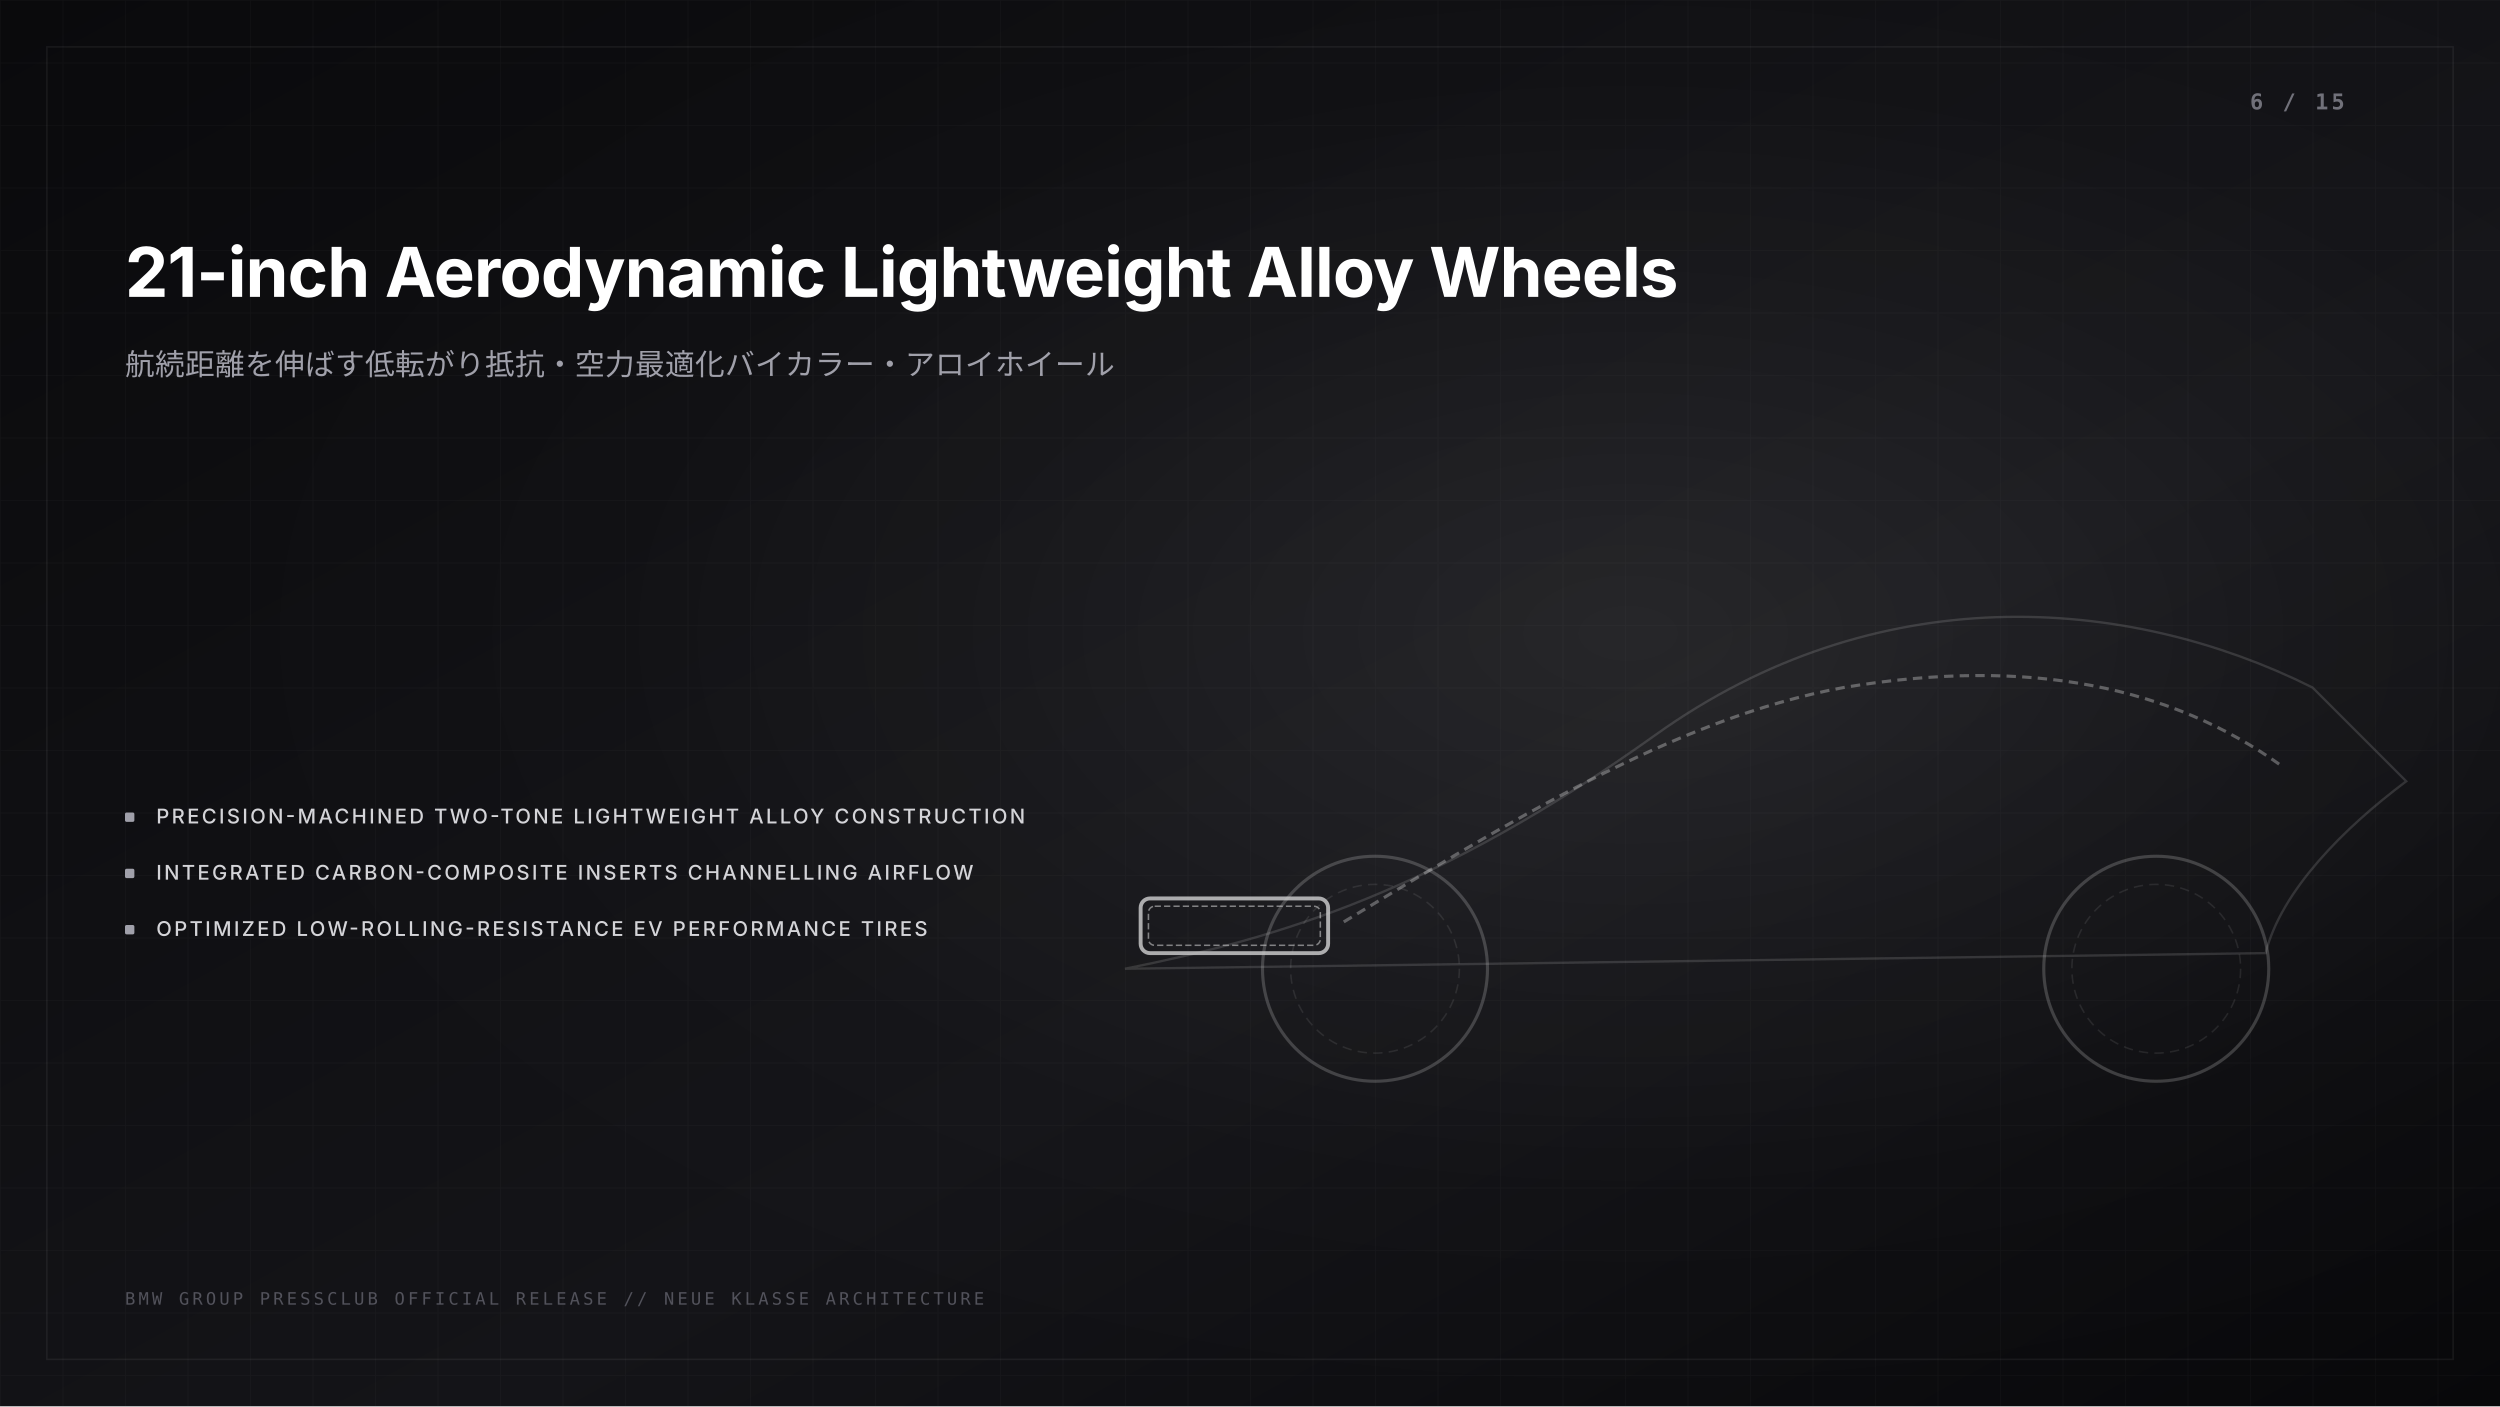
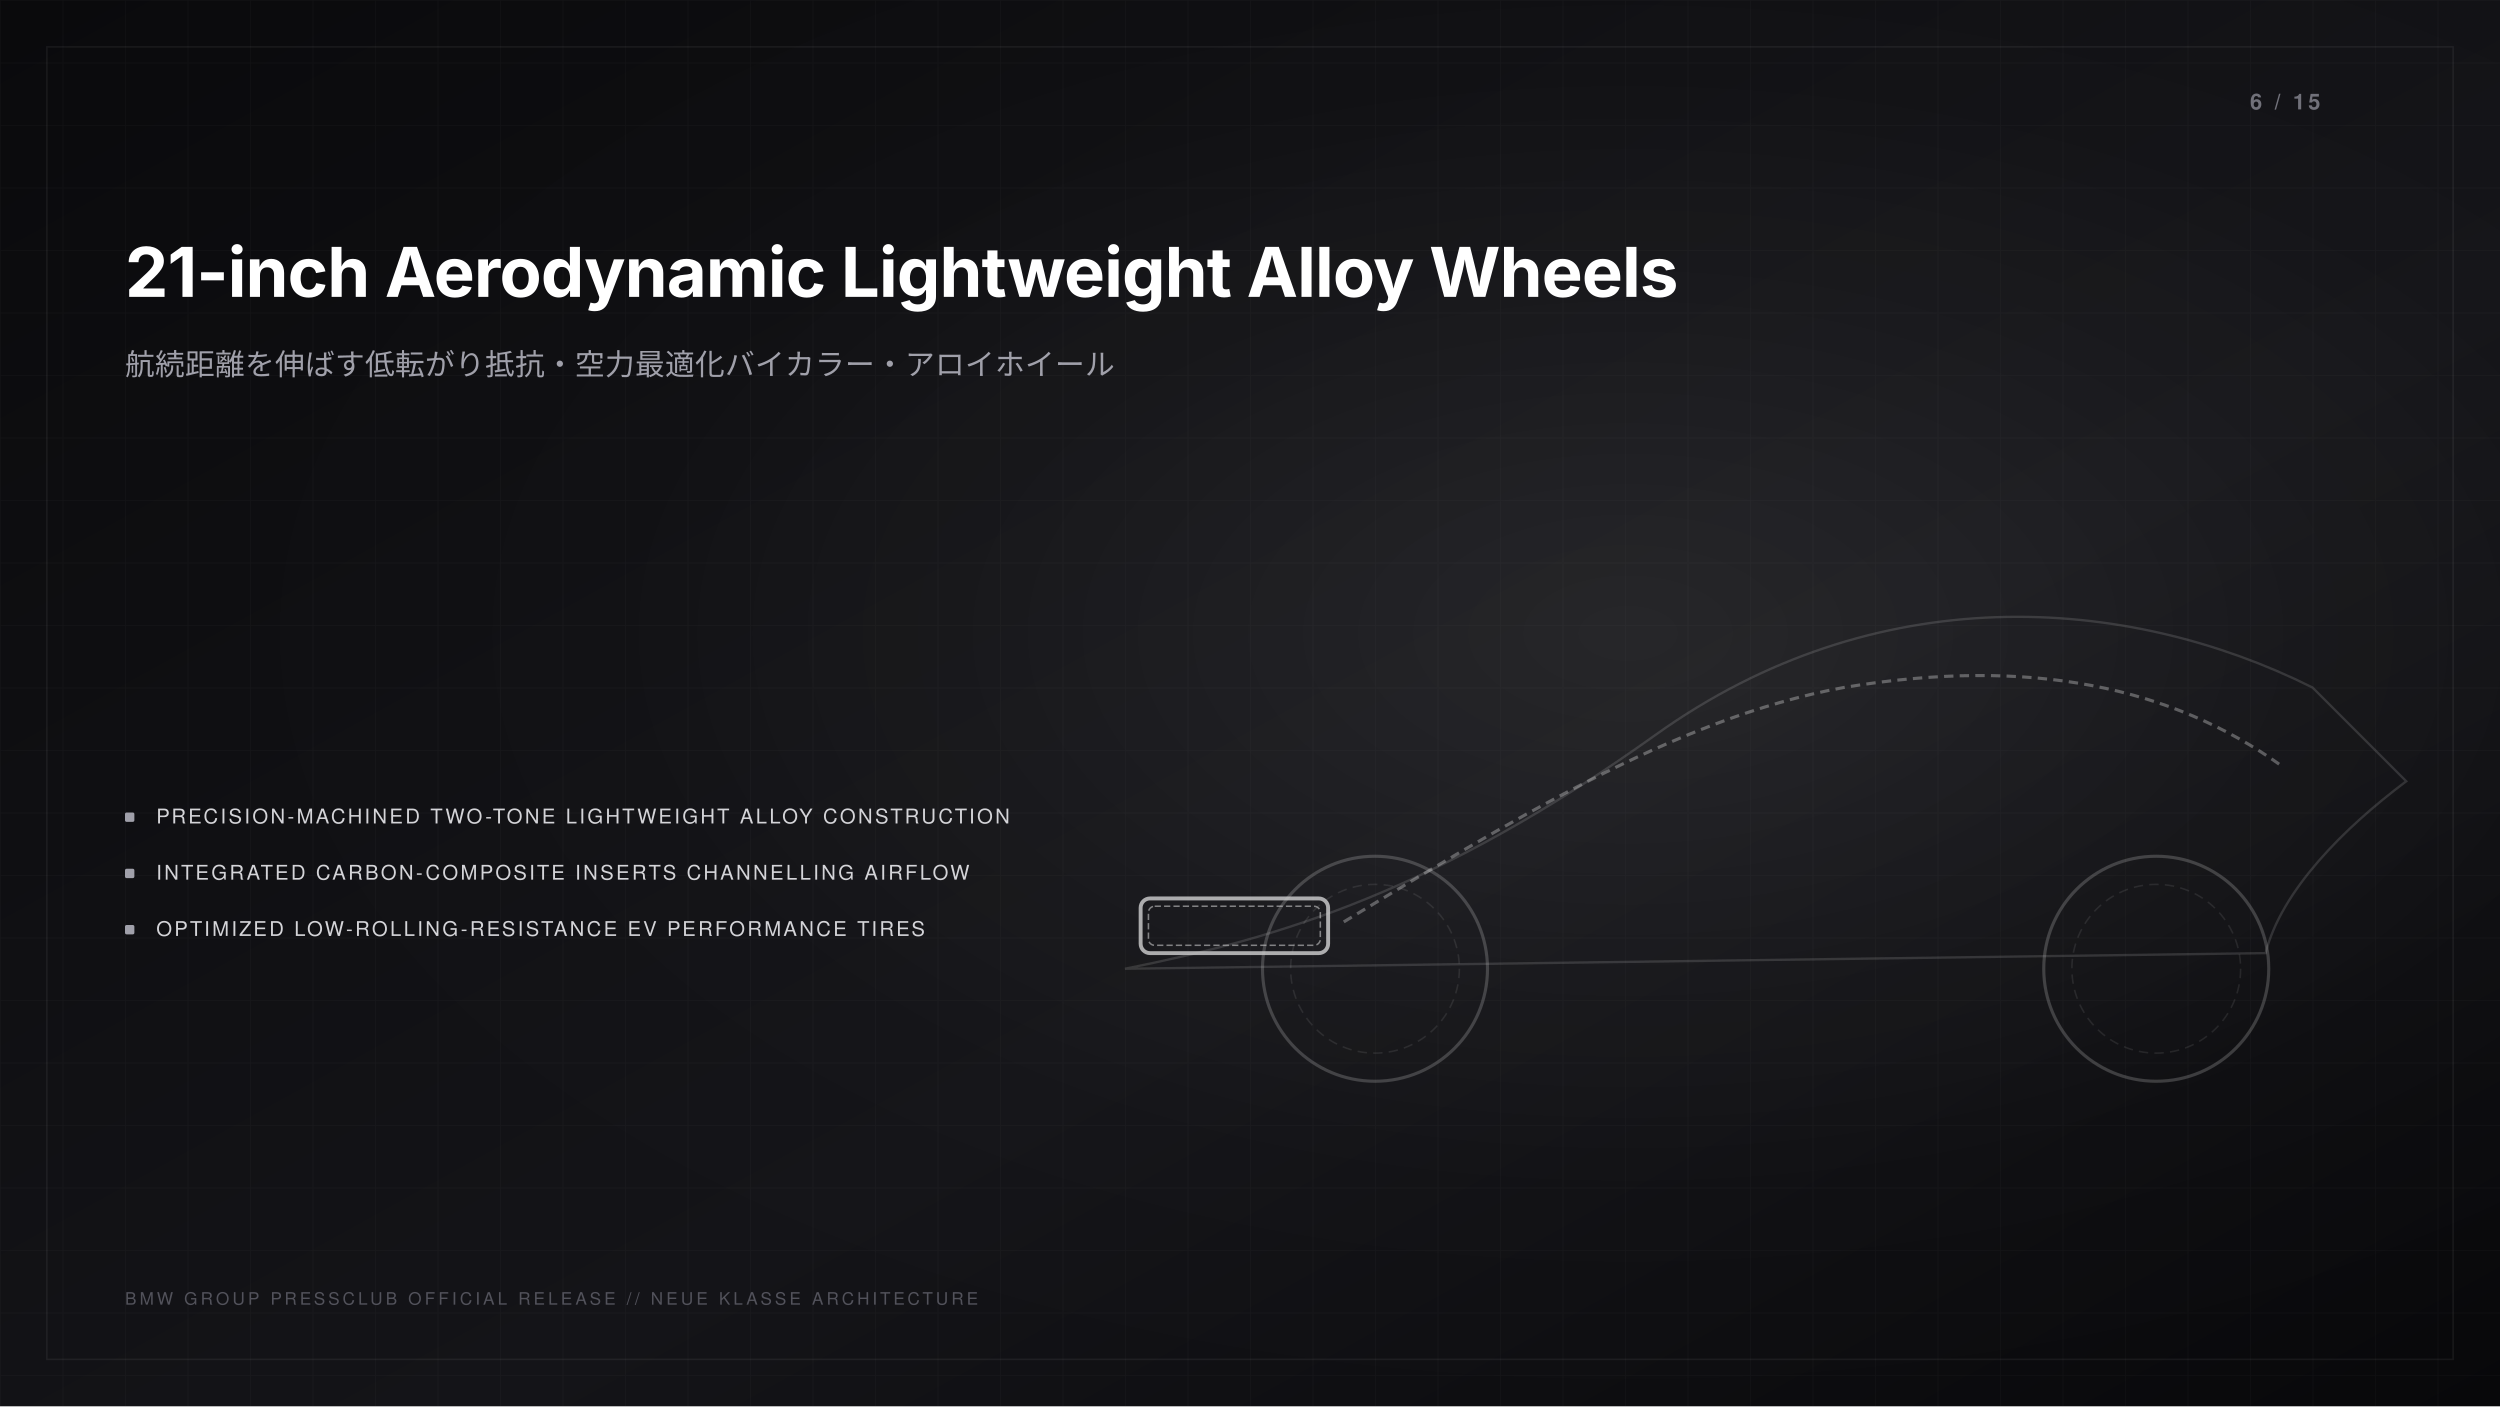
<svg xmlns="http://www.w3.org/2000/svg" viewBox="0 0 1600 900" width="1600" height="900">
  <defs>
    <linearGradient id="bgGrad" x1="0%" y1="0%" x2="100%" y2="100%">
      <stop offset="0%" stop-color="#0a0a0c" />
      <stop offset="60%" stop-color="#141418" />
      <stop offset="100%" stop-color="#08080a" />
    </linearGradient>
    <radialGradient id="meshGrad" cx="65%" cy="45%" r="65%">
      <stop offset="0%" stop-color="#ffffff" stop-opacity="0.08" />
      <stop offset="60%" stop-color="#ffffff" stop-opacity="0.01" />
      <stop offset="100%" stop-color="#000000" stop-opacity="0" />
    </radialGradient>
    <linearGradient id="subtleLine" x1="0%" y1="0%" x2="100%" y2="0%">
      <stop offset="0%" stop-color="#ffffff" stop-opacity="0.4" />
      <stop offset="100%" stop-color="#ffffff" stop-opacity="0.05" />
    </linearGradient>
    <pattern id="grid" width="40" height="40" patternUnits="userSpaceOnUse">
      <path d="M 40 0 L 0 0 0 40" fill="none" stroke="rgba(255,255,255,0.025)" stroke-width="1" />
    </pattern>
  </defs>
  <rect width="1600" height="900" fill="url(#bgGrad)" />
  <rect width="1600" height="900" fill="url(#meshGrad)" />
  <rect width="1600" height="900" fill="url(#grid)" />
  <rect x="30" y="30" width="1540" height="840" fill="none" stroke="rgba(255,255,255,0.06)" stroke-width="1" />
  <g transform="translate(1440, 70)">
-     <text x="0" y="0" fill="#71717A" font-family="'JetBrains Mono', monospace" font-size="14" font-weight="600" letter-spacing="2">6 / 15</text>
+     <text x="0" y="0" fill="#71717A" font-family="'Helvetica Neue', Helvetica, monospace" font-size="14" font-weight="600" letter-spacing="2">6 / 15</text>
  </g>
  <g transform="translate(680, 200)" opacity="0.75">
    <path d="M 40 420 C 140 400, 240 370, 380 270 C 520 170, 680 180, 800 240 L 860 300 C 820 330, 780 370, 770 410 L 40 420 Z" fill="none" stroke="rgba(255,255,255,0.18)" stroke-width="1.5" />
    <path d="M 180 390 C 280 330, 390 260, 500 240 C 620 220, 710 240, 780 290" fill="none" stroke="rgba(255,255,255,0.4)" stroke-width="2" stroke-dasharray="6,4" />
    <rect x="50" y="375" width="120" height="35" rx="6" fill="none" stroke="#FFFFFF" stroke-width="2.5" opacity="0.85" />
    <rect x="55" y="380" width="110" height="25" rx="4" fill="none" stroke="#FFFFFF" stroke-width="1" stroke-dasharray="4,2" opacity="0.6" />
    <circle cx="200" cy="420" r="72" fill="none" stroke="rgba(255,255,255,0.25)" stroke-width="2" />
    <circle cx="200" cy="420" r="54" fill="none" stroke="rgba(255,255,255,0.12)" stroke-width="1" stroke-dasharray="6,4" />
    <circle cx="700" cy="420" r="72" fill="none" stroke="rgba(255,255,255,0.25)" stroke-width="2" />
    <circle cx="700" cy="420" r="54" fill="none" stroke="rgba(255,255,255,0.12)" stroke-width="1" stroke-dasharray="6,4" />
  </g>
  <g transform="translate(80, 110)">
    <text x="0" y="80" fill="#FFFFFF" font-family="'Inter', -apple-system, sans-serif" font-size="44" font-weight="700" letter-spacing="-0.5">21-inch Aerodynamic Lightweight Alloy Wheels</text>
    <text x="0" y="130" fill="#A0A0AA" font-family="'Inter', -apple-system, sans-serif" font-size="19" font-weight="400" letter-spacing="0.2">航続距離を伸ばす低転がり抵抗・空力最適化バイカラー・アロイホイール</text>
    <line x1="0" y1="170" x2="300" y2="170" stroke="url(#subtleLine)" stroke-width="1.5" />
  </g>
  <g transform="translate(80, 520)">
    <rect x="0" y="0" width="6" height="6" fill="#A0A0AA" rx="1" />
-     <text x="20" y="7" fill="#D4D4D8" font-family="'JetBrains Mono', 'Inter', monospace" font-size="13" font-weight="500" letter-spacing="1.5">PRECISION-MACHINED TWO-TONE LIGHTWEIGHT ALLOY CONSTRUCTION</text>
+     <text x="20" y="7" fill="#D4D4D8" font-family="'Helvetica Neue', Helvetica, 'Inter', monospace" font-size="13" font-weight="500" letter-spacing="1.5">PRECISION-MACHINED TWO-TONE LIGHTWEIGHT ALLOY CONSTRUCTION</text>
  </g>
  <g transform="translate(80, 556)">
    <rect x="0" y="0" width="6" height="6" fill="#A0A0AA" rx="1" />
-     <text x="20" y="7" fill="#D4D4D8" font-family="'JetBrains Mono', 'Inter', monospace" font-size="13" font-weight="500" letter-spacing="1.5">INTEGRATED CARBON-COMPOSITE INSERTS CHANNELLING AIRFLOW</text>
+     <text x="20" y="7" fill="#D4D4D8" font-family="'Helvetica Neue', Helvetica, 'Inter', monospace" font-size="13" font-weight="500" letter-spacing="1.5">INTEGRATED CARBON-COMPOSITE INSERTS CHANNELLING AIRFLOW</text>
  </g>
  <g transform="translate(80, 592)">
    <rect x="0" y="0" width="6" height="6" fill="#A0A0AA" rx="1" />
-     <text x="20" y="7" fill="#D4D4D8" font-family="'JetBrains Mono', 'Inter', monospace" font-size="13" font-weight="500" letter-spacing="1.5">OPTIMIZED LOW-ROLLING-RESISTANCE EV PERFORMANCE TIRES</text>
+     <text x="20" y="7" fill="#D4D4D8" font-family="'Helvetica Neue', Helvetica, 'Inter', monospace" font-size="13" font-weight="500" letter-spacing="1.5">OPTIMIZED LOW-ROLLING-RESISTANCE EV PERFORMANCE TIRES</text>
  </g>
  <g transform="translate(80, 835)">
-     <text x="0" y="0" fill="#52525B" font-family="'JetBrains Mono', monospace" font-size="11" font-weight="500" letter-spacing="2">BMW GROUP PRESSCLUB OFFICIAL RELEASE // NEUE KLASSE ARCHITECTURE</text>
+     <text x="0" y="0" fill="#52525B" font-family="'Helvetica Neue', Helvetica, monospace" font-size="11" font-weight="500" letter-spacing="2">BMW GROUP PRESSCLUB OFFICIAL RELEASE // NEUE KLASSE ARCHITECTURE</text>
  </g>
</svg>
